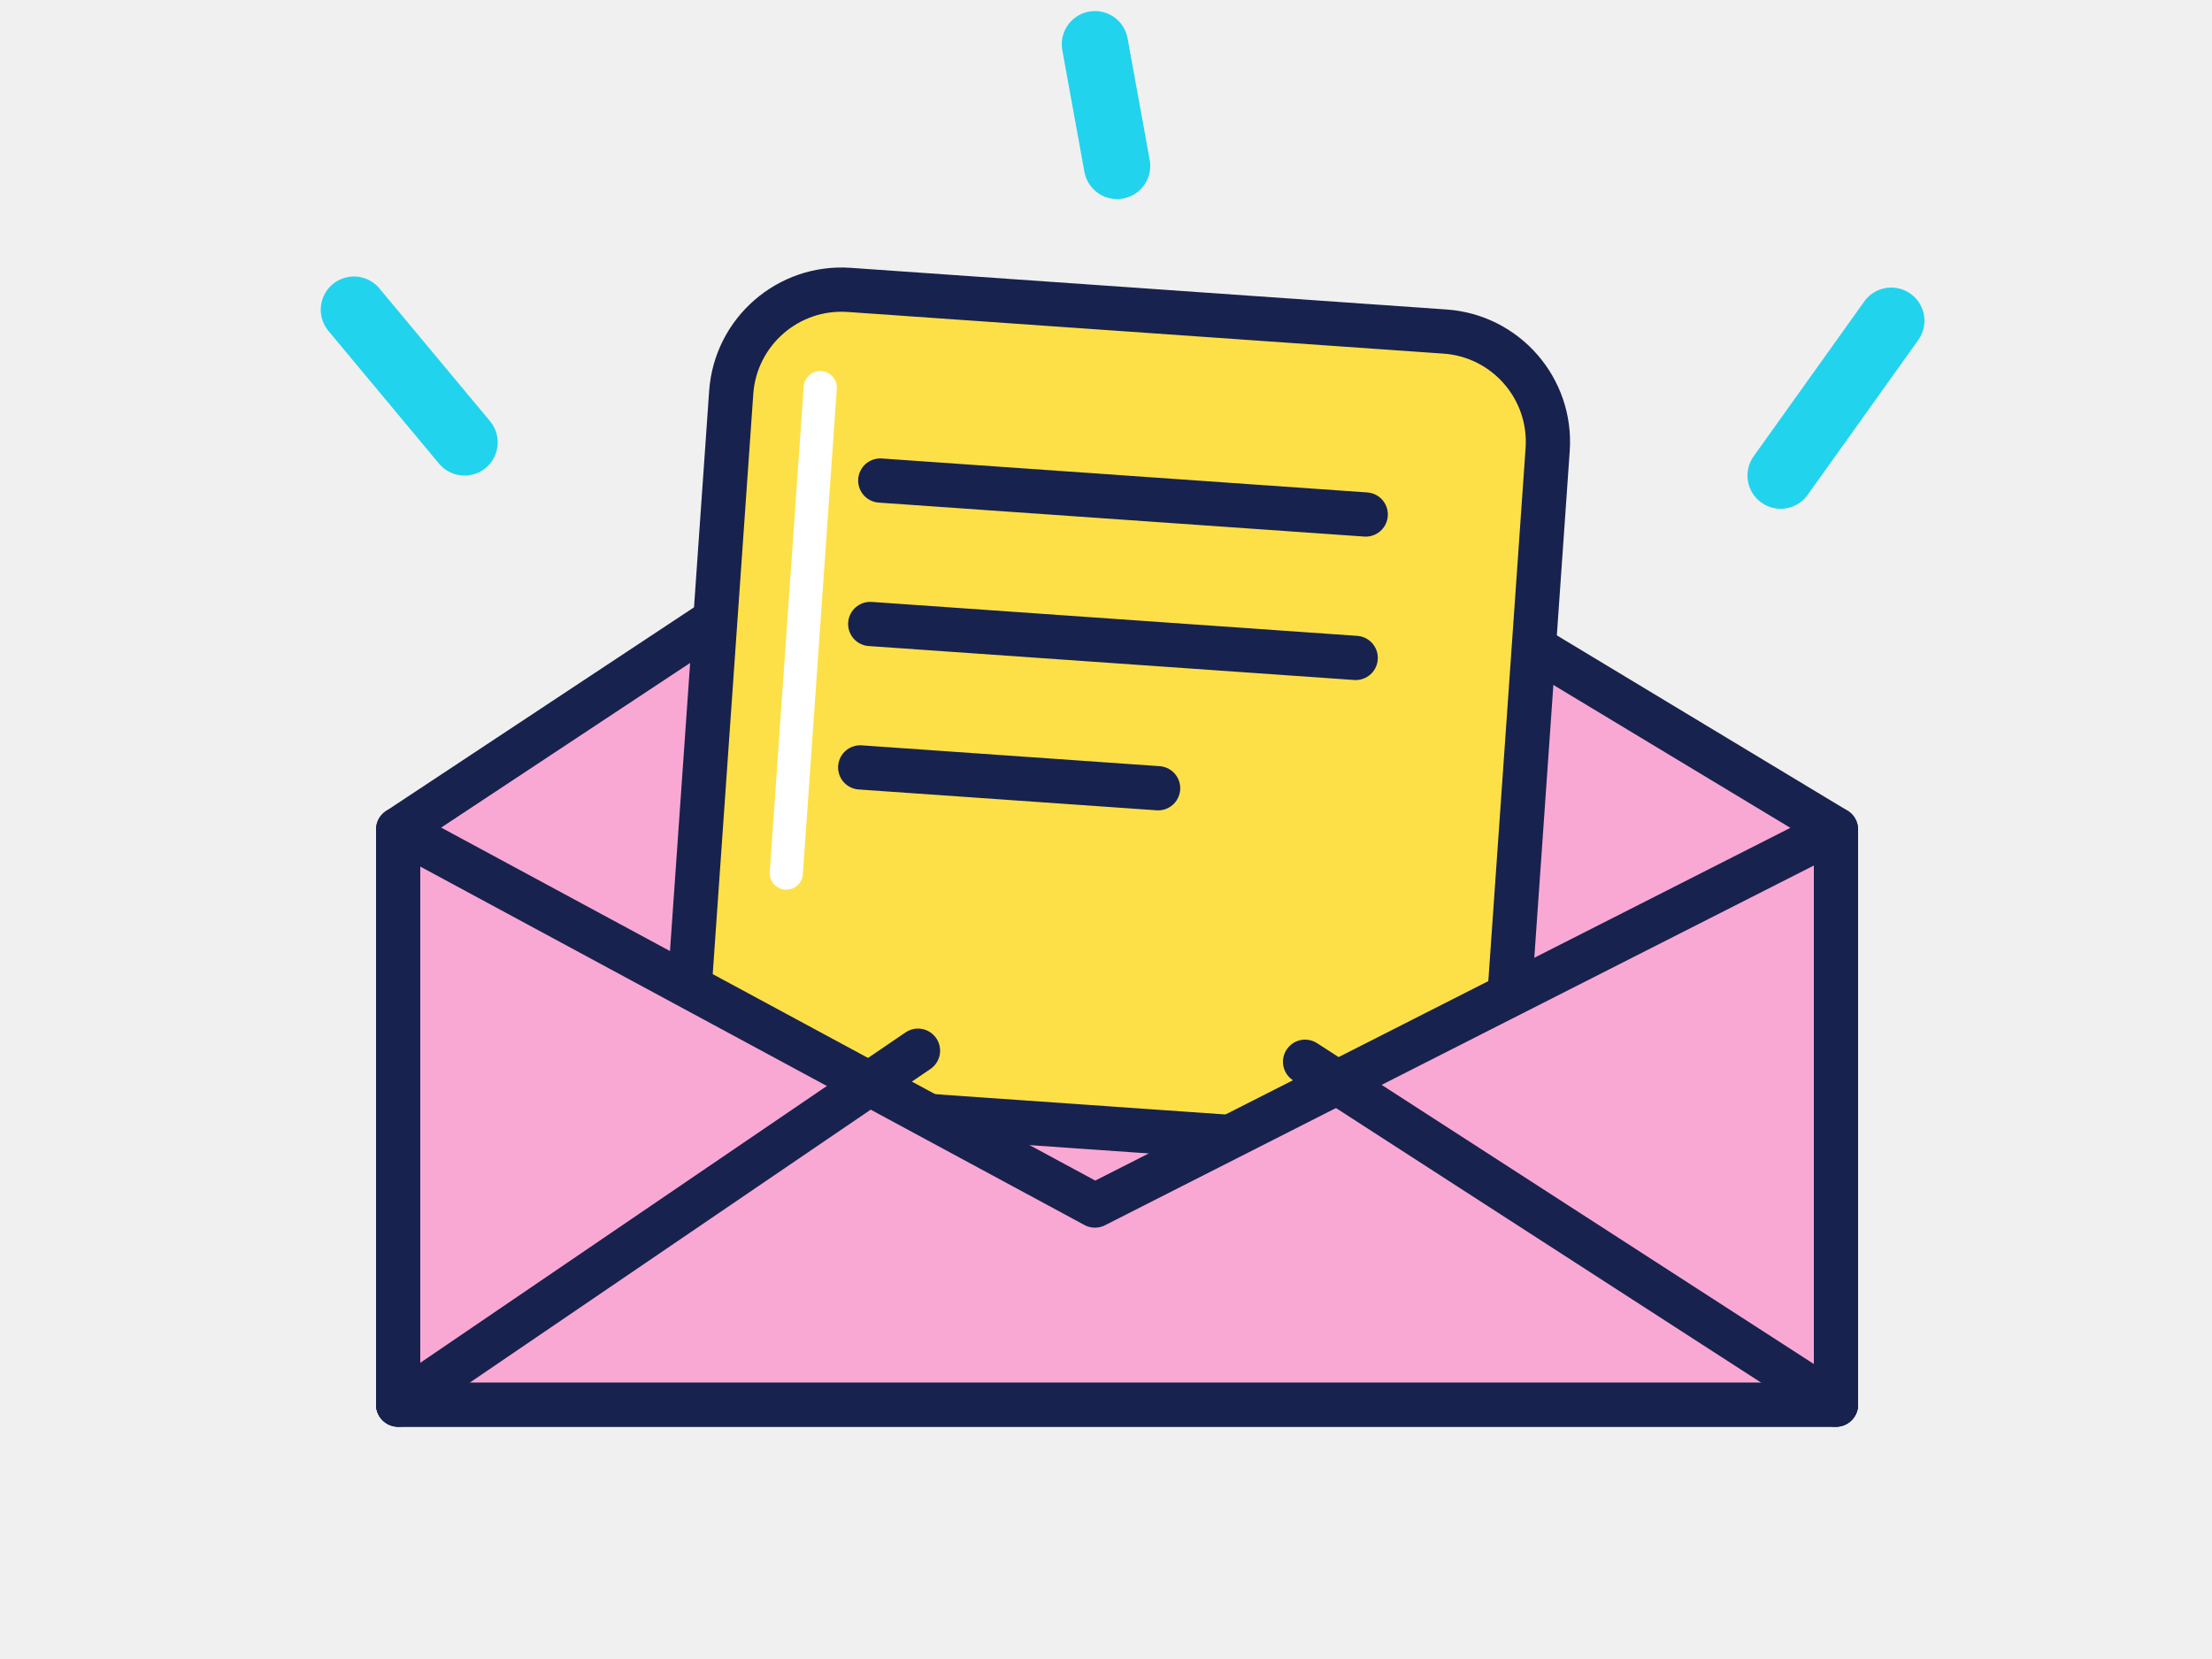
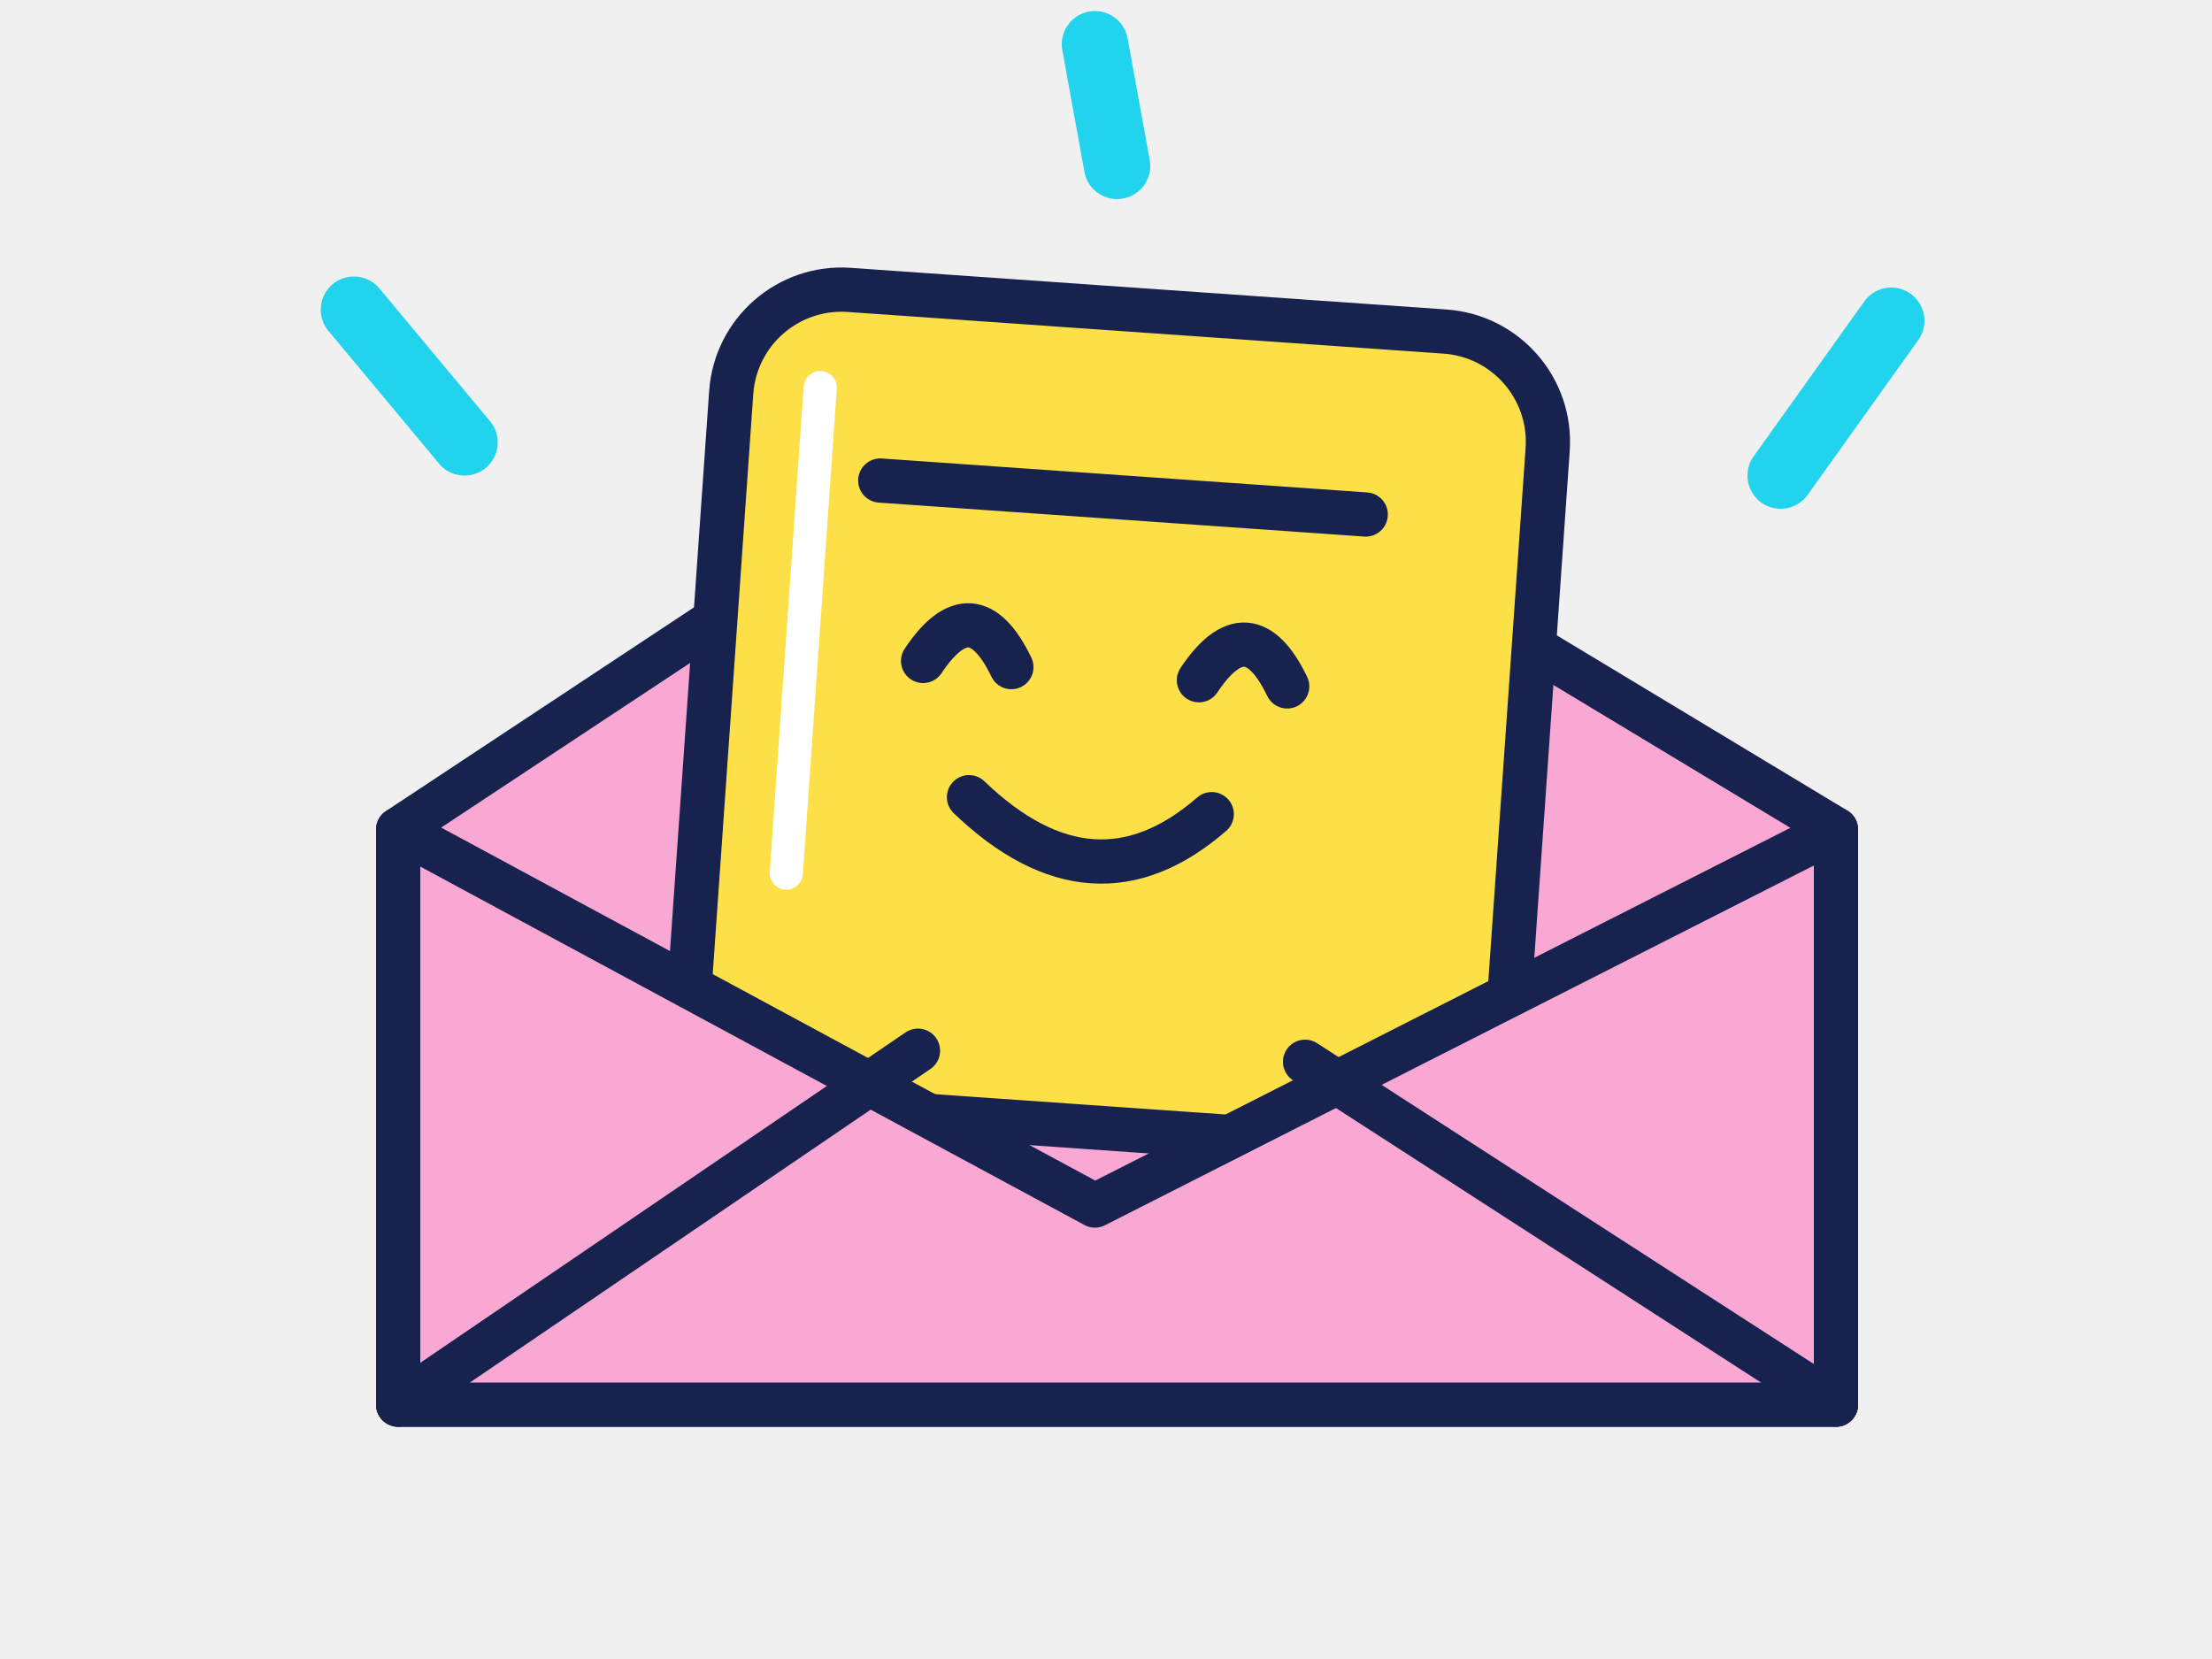
<svg xmlns="http://www.w3.org/2000/svg" width="200" height="150" viewBox="0 0 200 150" fill="none">
  <path d="M36 75L98 34L166 75V127H36Z" fill="#F9A8D4" stroke="#18224E" stroke-width="4" stroke-linejoin="round" />
  <g transform="rotate(4 101 67)">
    <rect x="64" y="28" width="74" height="74" rx="10" fill="#FDE047" stroke="#18224E" stroke-width="4" />
-     <path d="M78 45H122M78 58H122M78 71H105" stroke="#18224E" stroke-width="4" stroke-linecap="round" />
+     <path d="M78 45H122M83 61q4-7 8 0M108 61q4-7 8 0M88 73q12 10 22 0" stroke="#18224E" stroke-width="4" stroke-linecap="round" />
    <path d="M72 37V81" stroke="#FFFFFF" stroke-width="3" stroke-linecap="round" />
  </g>
  <path d="M36 75L99 109L166 75V127H36Z" fill="#F9A8D4" stroke="#18224E" stroke-width="4" stroke-linejoin="round" />
  <path d="M36 127L83 95M166 127L118 96" stroke="#18224E" stroke-width="4" stroke-linecap="round" />
  <path d="M42 40L32 28M101 15L99 4M161 43L171 29" stroke="#22D3EE" stroke-width="6" stroke-linecap="round" />
</svg>
